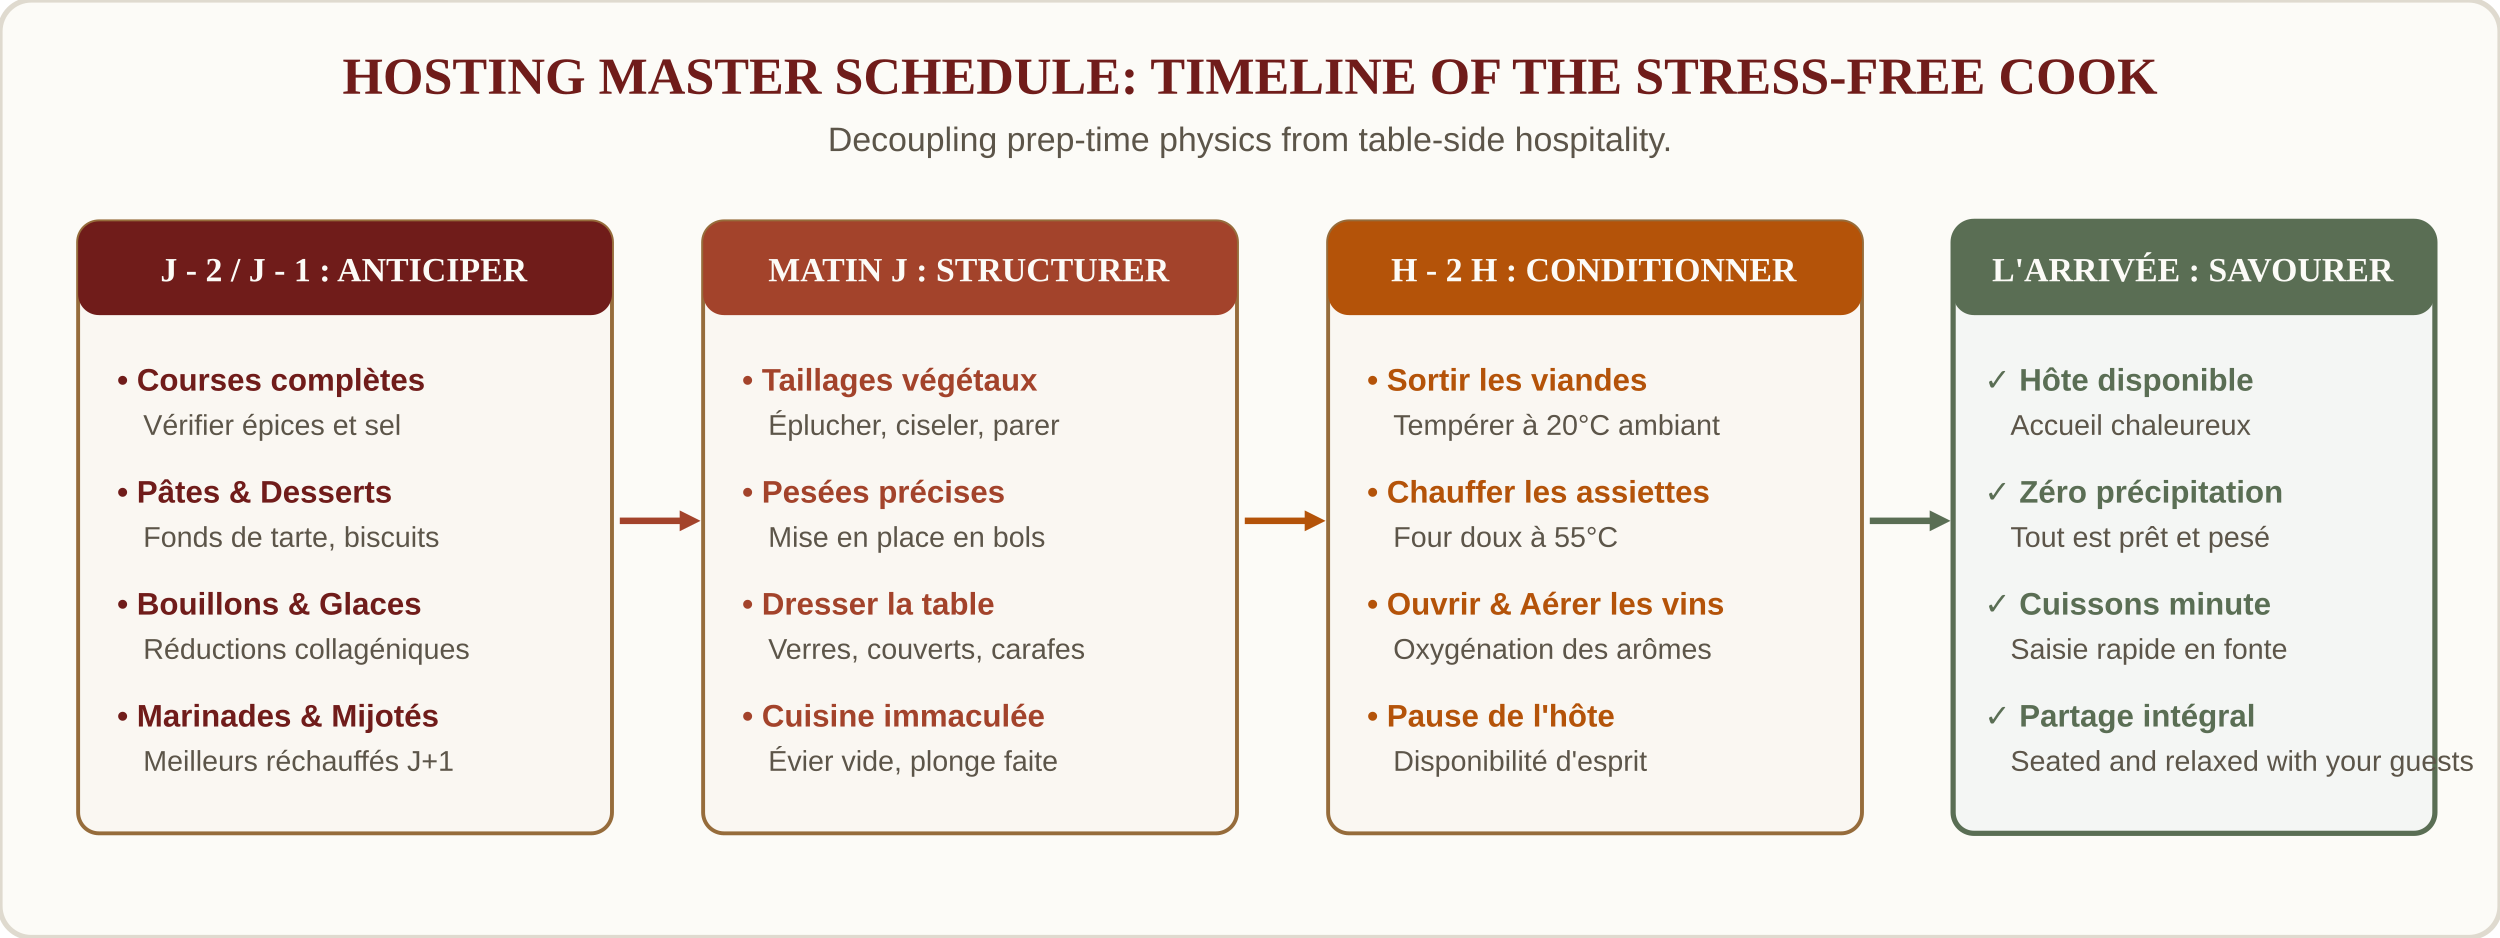
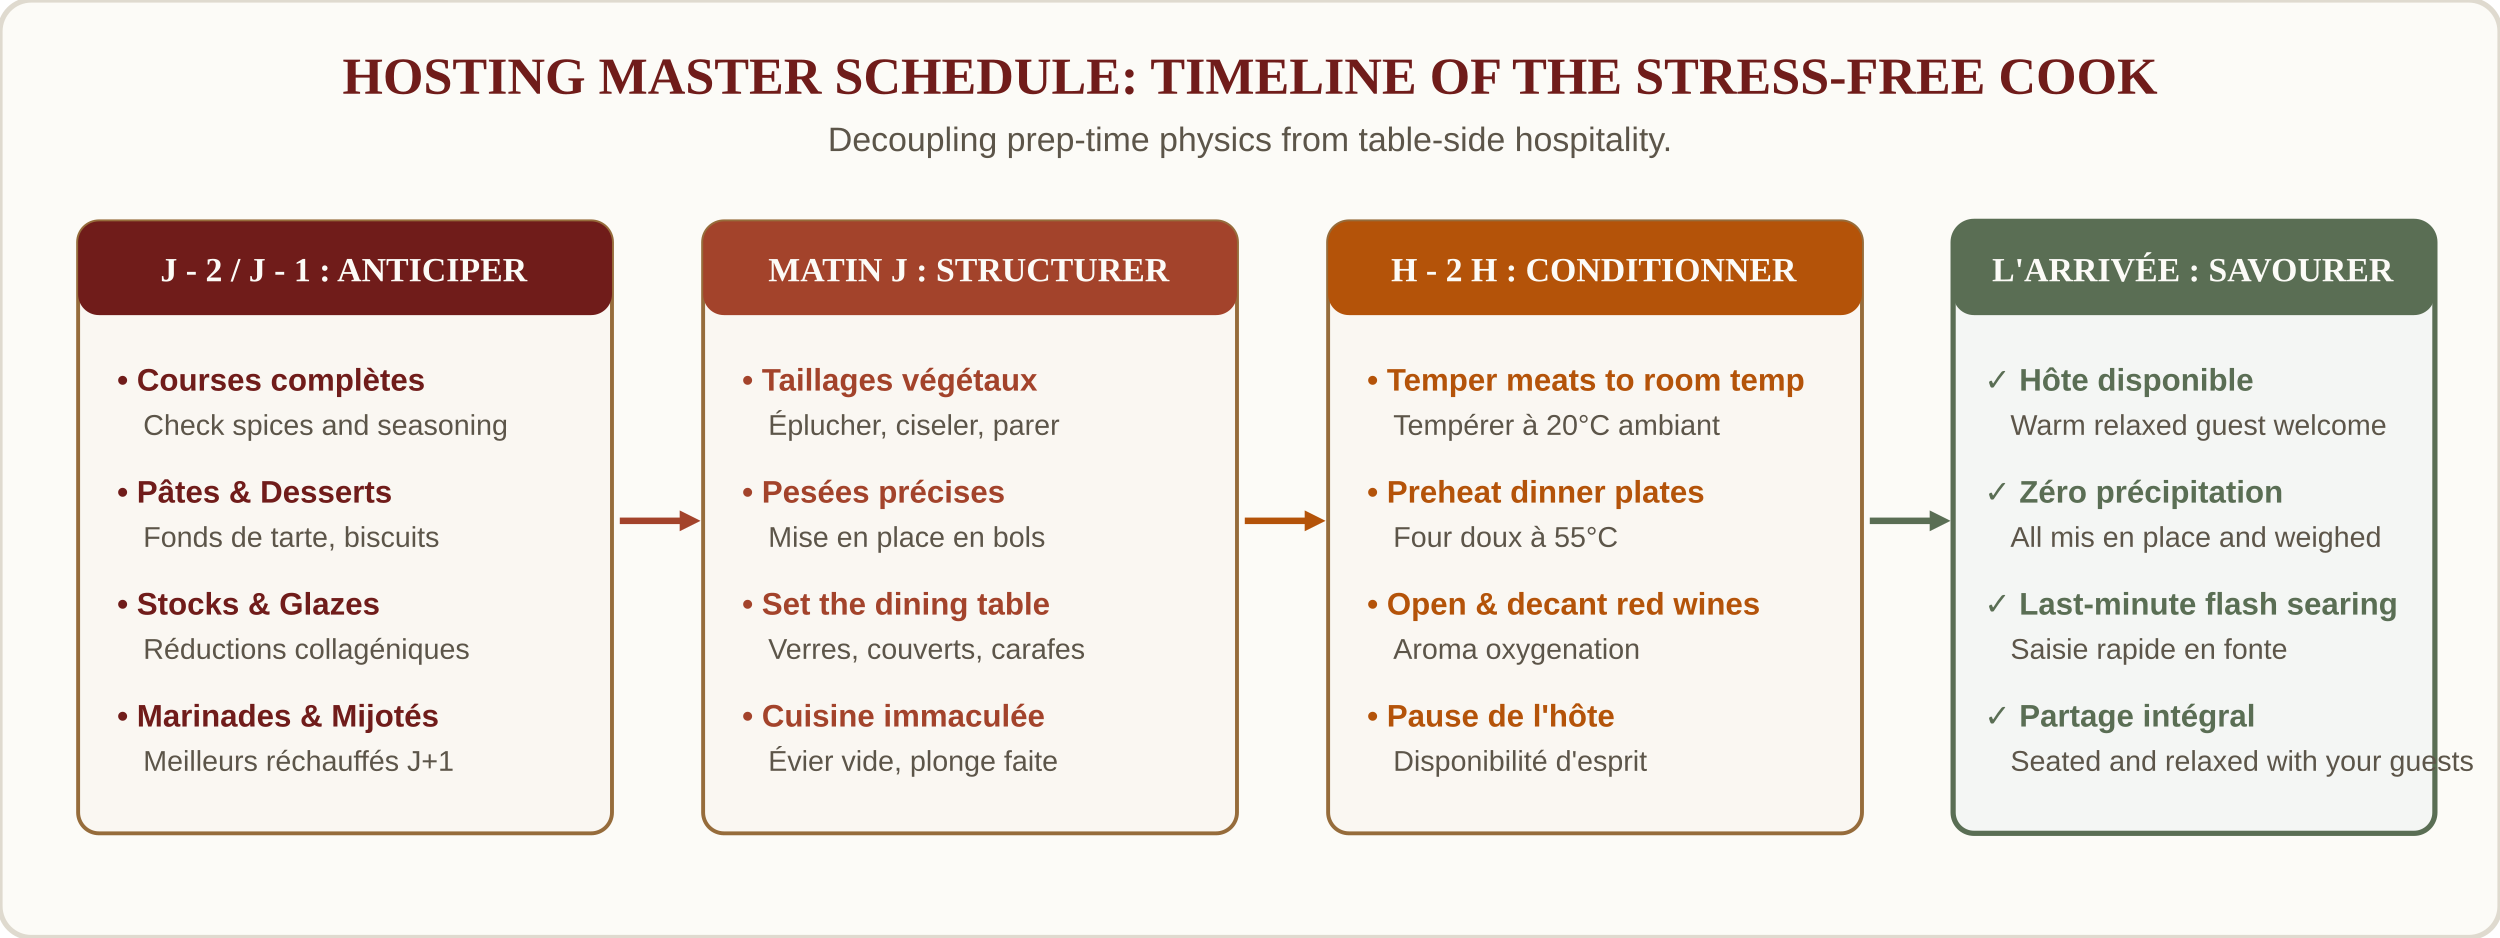
<svg xmlns="http://www.w3.org/2000/svg" viewBox="0 0 960 360" width="100%" height="100%">
  <rect width="960" height="360" rx="12" fill="#FCFBF7" stroke="#DFDACF" stroke-width="2" />
  <text x="480" y="36" font-family="Liberation Serif, Georgia, serif" font-size="20" font-weight="bold" fill="#701C1A" text-anchor="middle">HOSTING MASTER SCHEDULE: TIMELINE OF THE STRESS-FREE COOK</text>
  <text x="480" y="58" font-family="Liberation Sans, Arial, sans-serif" font-size="13" fill="#5C5549" text-anchor="middle">Decoupling prep-time physics from table-side hospitality.</text>
  <g transform="translate(30, 85)">
    <rect width="205" height="235" rx="8" fill="#FAF7F2" stroke="#966C3B" stroke-width="1.5" />
    <rect width="205" height="36" rx="8" fill="#701C1A" />
    <text x="102" y="23" font-family="Liberation Serif, Georgia, serif" font-size="13" font-weight="bold" fill="#FCFBF7" text-anchor="middle">J - 2 / J - 1 : ANTICIPER</text>
    <text x="15" y="65" font-family="Liberation Sans, Arial, sans-serif" font-size="12" font-weight="bold" fill="#701C1A">• Courses complètes</text>
-     <text x="25" y="82" font-family="Liberation Sans, Arial, sans-serif" font-size="11" fill="#5C5549">Vérifier épices et sel</text>
+     <text x="25" y="82" font-family="Liberation Sans, Arial, sans-serif" font-size="11" fill="#5C5549">Check spices and seasoning</text>
    <text x="15" y="108" font-family="Liberation Sans, Arial, sans-serif" font-size="12" font-weight="bold" fill="#701C1A">• Pâtes &amp; Desserts</text>
    <text x="25" y="125" font-family="Liberation Sans, Arial, sans-serif" font-size="11" fill="#5C5549">Fonds de tarte, biscuits</text>
-     <text x="15" y="151" font-family="Liberation Sans, Arial, sans-serif" font-size="12" font-weight="bold" fill="#701C1A">• Bouillons &amp; Glaces</text>
+     <text x="15" y="151" font-family="Liberation Sans, Arial, sans-serif" font-size="12" font-weight="bold" fill="#701C1A">• Stocks &amp; Glazes</text>
    <text x="25" y="168" font-family="Liberation Sans, Arial, sans-serif" font-size="11" fill="#5C5549">Réductions collagéniques</text>
    <text x="15" y="194" font-family="Liberation Sans, Arial, sans-serif" font-size="12" font-weight="bold" fill="#701C1A">• Marinades &amp; Mijotés</text>
    <text x="25" y="211" font-family="Liberation Sans, Arial, sans-serif" font-size="11" fill="#5C5549">Meilleurs réchauffés J+1</text>
  </g>
  <path d="M 238 200 L 265 200" stroke="#A3432B" stroke-width="2.5" />
  <polygon points="269,200 261,196 261,204" fill="#A3432B" />
  <g transform="translate(270, 85)">
    <rect width="205" height="235" rx="8" fill="#FAF7F2" stroke="#966C3B" stroke-width="1.5" />
    <rect width="205" height="36" rx="8" fill="#A3432B" />
    <text x="102" y="23" font-family="Liberation Serif, Georgia, serif" font-size="13" font-weight="bold" fill="#FCFBF7" text-anchor="middle">MATIN J : STRUCTURER</text>
    <text x="15" y="65" font-family="Liberation Sans, Arial, sans-serif" font-size="12" font-weight="bold" fill="#A3432B">• Taillages végétaux</text>
    <text x="25" y="82" font-family="Liberation Sans, Arial, sans-serif" font-size="11" fill="#5C5549">Éplucher, ciseler, parer</text>
    <text x="15" y="108" font-family="Liberation Sans, Arial, sans-serif" font-size="12" font-weight="bold" fill="#A3432B">• Pesées précises</text>
    <text x="25" y="125" font-family="Liberation Sans, Arial, sans-serif" font-size="11" fill="#5C5549">Mise en place en bols</text>
-     <text x="15" y="151" font-family="Liberation Sans, Arial, sans-serif" font-size="12" font-weight="bold" fill="#A3432B">• Dresser la table</text>
+     <text x="15" y="151" font-family="Liberation Sans, Arial, sans-serif" font-size="12" font-weight="bold" fill="#A3432B">• Set the dining table</text>
    <text x="25" y="168" font-family="Liberation Sans, Arial, sans-serif" font-size="11" fill="#5C5549">Verres, couverts, carafes</text>
    <text x="15" y="194" font-family="Liberation Sans, Arial, sans-serif" font-size="12" font-weight="bold" fill="#A3432B">• Cuisine immaculée</text>
    <text x="25" y="211" font-family="Liberation Sans, Arial, sans-serif" font-size="11" fill="#5C5549">Évier vide, plonge faite</text>
  </g>
  <path d="M 478 200 L 505 200" stroke="#B45309" stroke-width="2.5" />
  <polygon points="509,200 501,196 501,204" fill="#B45309" />
  <g transform="translate(510, 85)">
    <rect width="205" height="235" rx="8" fill="#FAF7F2" stroke="#966C3B" stroke-width="1.5" />
    <rect width="205" height="36" rx="8" fill="#B45309" />
    <text x="102" y="23" font-family="Liberation Serif, Georgia, serif" font-size="13" font-weight="bold" fill="#FCFBF7" text-anchor="middle">H - 2 H : CONDITIONNER</text>
-     <text x="15" y="65" font-family="Liberation Sans, Arial, sans-serif" font-size="12" font-weight="bold" fill="#B45309">• Sortir les viandes</text>
+     <text x="15" y="65" font-family="Liberation Sans, Arial, sans-serif" font-size="12" font-weight="bold" fill="#B45309">• Temper meats to room temp</text>
    <text x="25" y="82" font-family="Liberation Sans, Arial, sans-serif" font-size="11" fill="#5C5549">Tempérer à 20°C ambiant</text>
-     <text x="15" y="108" font-family="Liberation Sans, Arial, sans-serif" font-size="12" font-weight="bold" fill="#B45309">• Chauffer les assiettes</text>
+     <text x="15" y="108" font-family="Liberation Sans, Arial, sans-serif" font-size="12" font-weight="bold" fill="#B45309">• Preheat dinner plates</text>
    <text x="25" y="125" font-family="Liberation Sans, Arial, sans-serif" font-size="11" fill="#5C5549">Four doux à 55°C</text>
-     <text x="15" y="151" font-family="Liberation Sans, Arial, sans-serif" font-size="12" font-weight="bold" fill="#B45309">• Ouvrir &amp; Aérer les vins</text>
-     <text x="25" y="168" font-family="Liberation Sans, Arial, sans-serif" font-size="11" fill="#5C5549">Oxygénation des arômes</text>
+     <text x="15" y="151" font-family="Liberation Sans, Arial, sans-serif" font-size="12" font-weight="bold" fill="#B45309">• Open &amp; decant red wines</text>
+     <text x="25" y="168" font-family="Liberation Sans, Arial, sans-serif" font-size="11" fill="#5C5549">Aroma oxygenation</text>
    <text x="15" y="194" font-family="Liberation Sans, Arial, sans-serif" font-size="12" font-weight="bold" fill="#B45309">• Pause de l'hôte</text>
    <text x="25" y="211" font-family="Liberation Sans, Arial, sans-serif" font-size="11" fill="#5C5549">Disponibilité d'esprit</text>
  </g>
  <path d="M 718 200 L 745 200" stroke="#5A6E54" stroke-width="2.5" />
  <polygon points="749,200 741,196 741,204" fill="#5A6E54" />
  <g transform="translate(750, 85)">
    <rect width="185" height="235" rx="8" fill="#F4F6F4" stroke="#5A6E54" stroke-width="2" />
    <rect width="185" height="36" rx="8" fill="#5A6E54" />
    <text x="92" y="23" font-family="Liberation Serif, Georgia, serif" font-size="13" font-weight="bold" fill="#FCFBF7" text-anchor="middle">L'ARRIVÉE : SAVOURER</text>
    <text x="12" y="65" font-family="Liberation Sans, Arial, sans-serif" font-size="12" font-weight="bold" fill="#5A6E54">✓ Hôte disponible</text>
-     <text x="22" y="82" font-family="Liberation Sans, Arial, sans-serif" font-size="11" fill="#5C5549">Accueil chaleureux</text>
+     <text x="22" y="82" font-family="Liberation Sans, Arial, sans-serif" font-size="11" fill="#5C5549">Warm relaxed guest welcome</text>
    <text x="12" y="108" font-family="Liberation Sans, Arial, sans-serif" font-size="12" font-weight="bold" fill="#5A6E54">✓ Zéro précipitation</text>
-     <text x="22" y="125" font-family="Liberation Sans, Arial, sans-serif" font-size="11" fill="#5C5549">Tout est prêt et pesé</text>
-     <text x="12" y="151" font-family="Liberation Sans, Arial, sans-serif" font-size="12" font-weight="bold" fill="#5A6E54">✓ Cuissons minute</text>
+     <text x="22" y="125" font-family="Liberation Sans, Arial, sans-serif" font-size="11" fill="#5C5549">All mis en place and weighed</text>
+     <text x="12" y="151" font-family="Liberation Sans, Arial, sans-serif" font-size="12" font-weight="bold" fill="#5A6E54">✓ Last-minute flash searing</text>
    <text x="22" y="168" font-family="Liberation Sans, Arial, sans-serif" font-size="11" fill="#5C5549">Saisie rapide en fonte</text>
    <text x="12" y="194" font-family="Liberation Sans, Arial, sans-serif" font-size="12" font-weight="bold" fill="#5A6E54">✓ Partage intégral</text>
    <text x="22" y="211" font-family="Liberation Sans, Arial, sans-serif" font-size="11" fill="#5C5549">Seated and relaxed with your guests</text>
  </g>
</svg>
